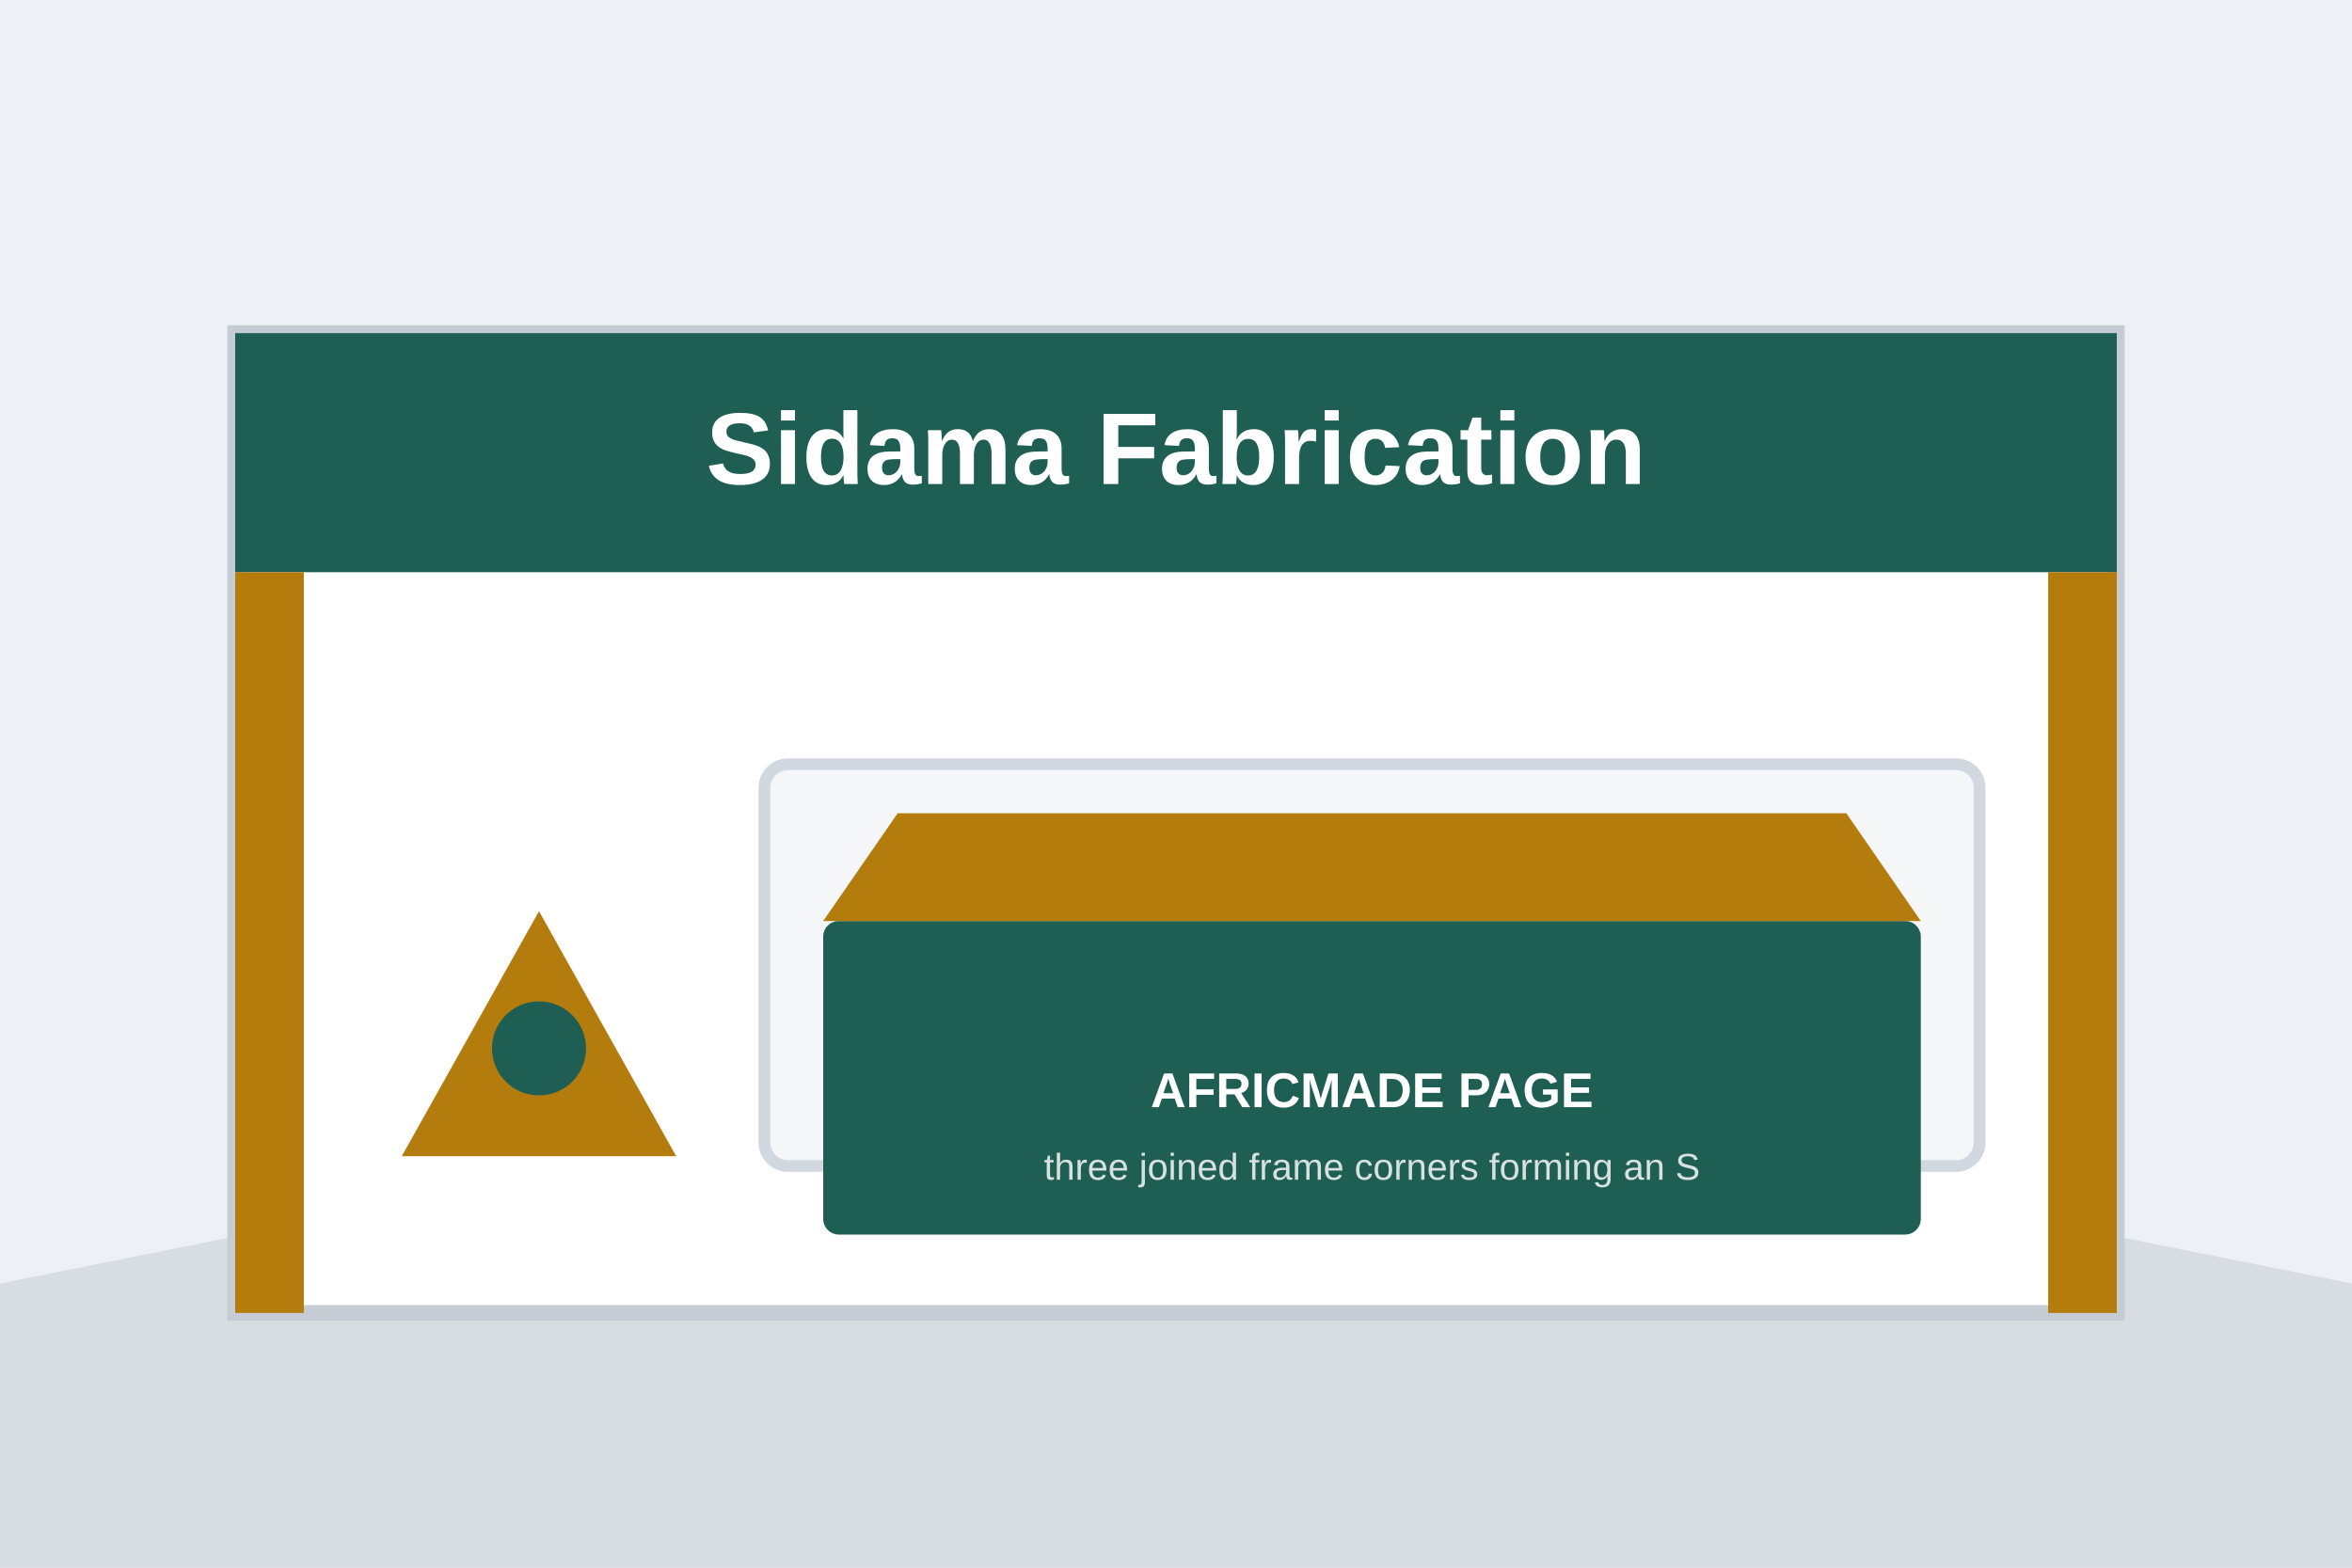
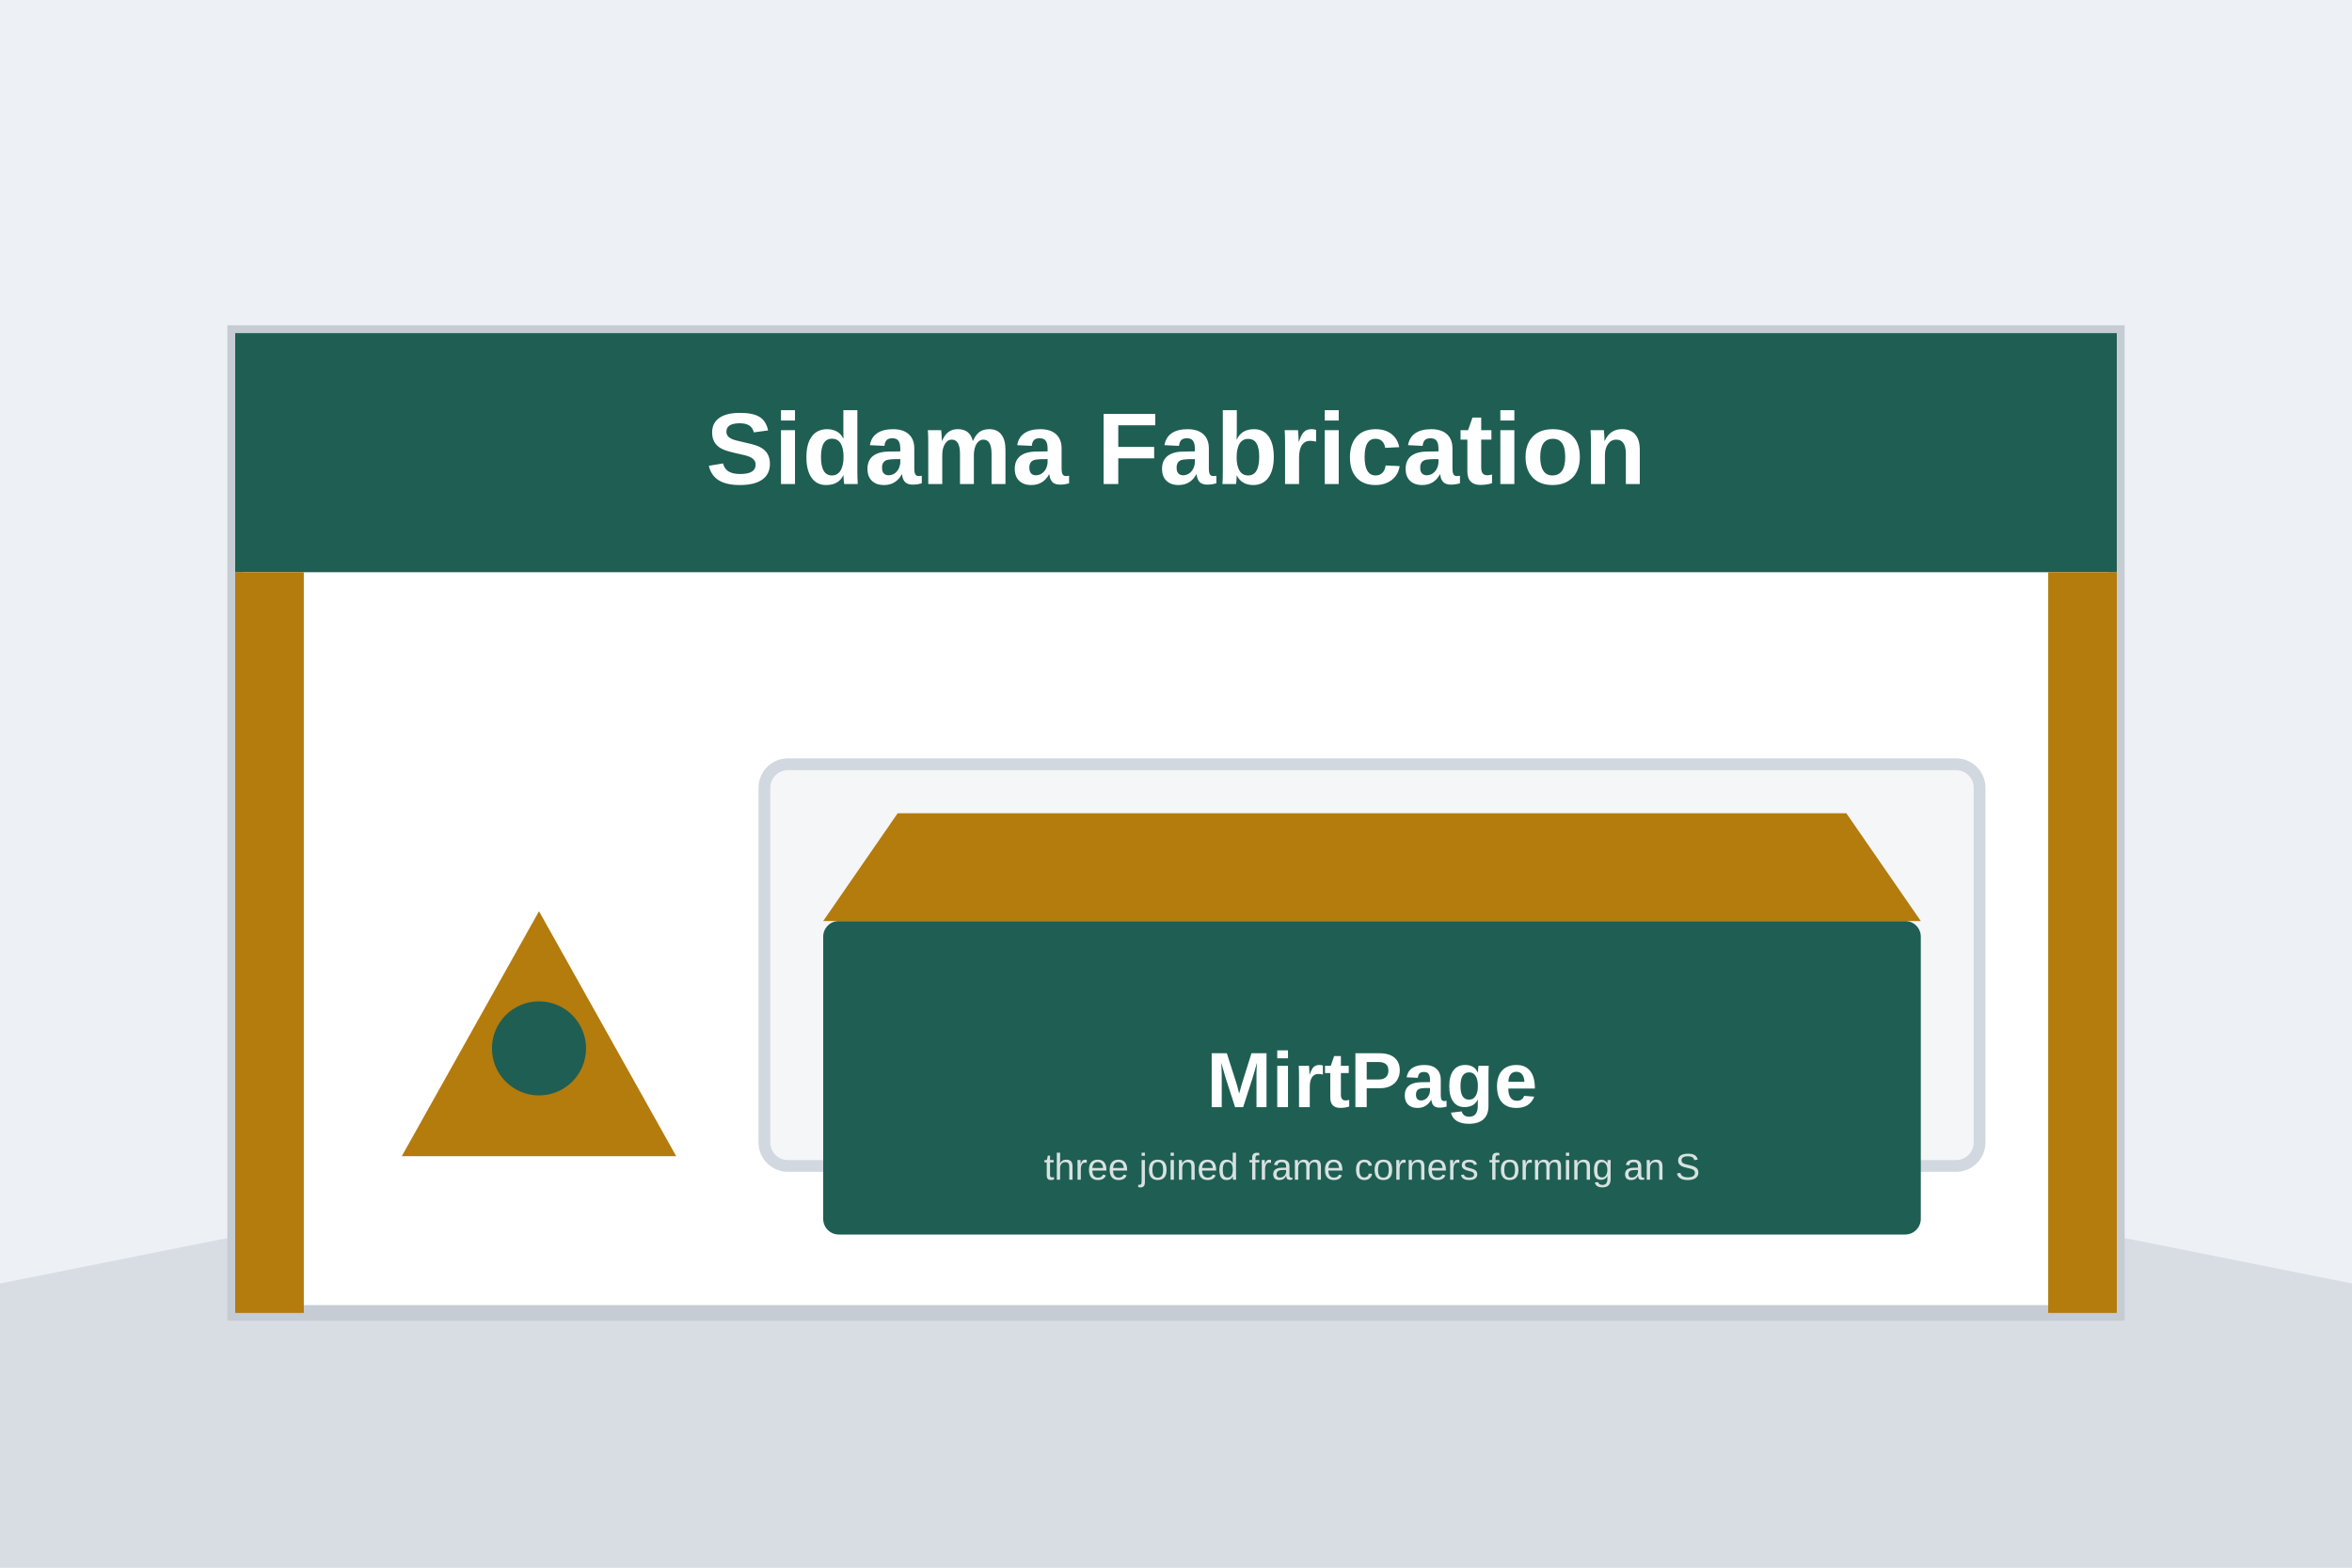
<svg xmlns="http://www.w3.org/2000/svg" viewBox="0 0 1200 800" role="img" aria-label="Illustrative booth for Sidama Fabrication">
  <rect width="1200" height="800" fill="#edf0f4" />
  <path d="M0 655L600 535l600 120v145H0z" fill="#d8dde3" />
  <path d="M120 170h960v500H120z" fill="#ffffff" stroke="#c5ccd4" stroke-width="8" />
  <path d="M120 170h960v122H120z" fill="#1f5e53" />
  <path d="M120 292h35v378h-35zM1045 292h35v378h-35z" fill="#b47b0d" />
  <rect x="390" y="390" width="620" height="205" rx="12" fill="#f4f6f8" stroke="#d2d8df" stroke-width="6" />
  <rect x="420" y="470" width="560" height="160" rx="8" fill="#1f5e53" />
  <path d="M420 470h560l-38-55H458z" fill="#b47b0d" />
  <path d="M205 590l70-125 70 125z" fill="#b47b0d" />
  <circle cx="275" cy="535" r="24" fill="#1f5e53" />
  <text x="600" y="247" text-anchor="middle" font-family="Arial, Helvetica, sans-serif" font-size="52" font-weight="800" fill="#ffffff">Sidama Fabrication</text>
-   <text x="700" y="565" text-anchor="middle" font-family="Arial, Helvetica, sans-serif" font-size="25" font-weight="700" fill="#ffffff">AFRICMADE PAGE</text>
+   <text x="700" y="565" text-anchor="middle" font-family="Arial, Helvetica, sans-serif" font-size="40" font-weight="700" fill="#ffffff">MirtPage</text>
  <text x="700" y="602" text-anchor="middle" font-family="Arial, Helvetica, sans-serif" font-size="19" fill="#ffffff" opacity=".82">three joined frame corners forming an S</text>
</svg>
